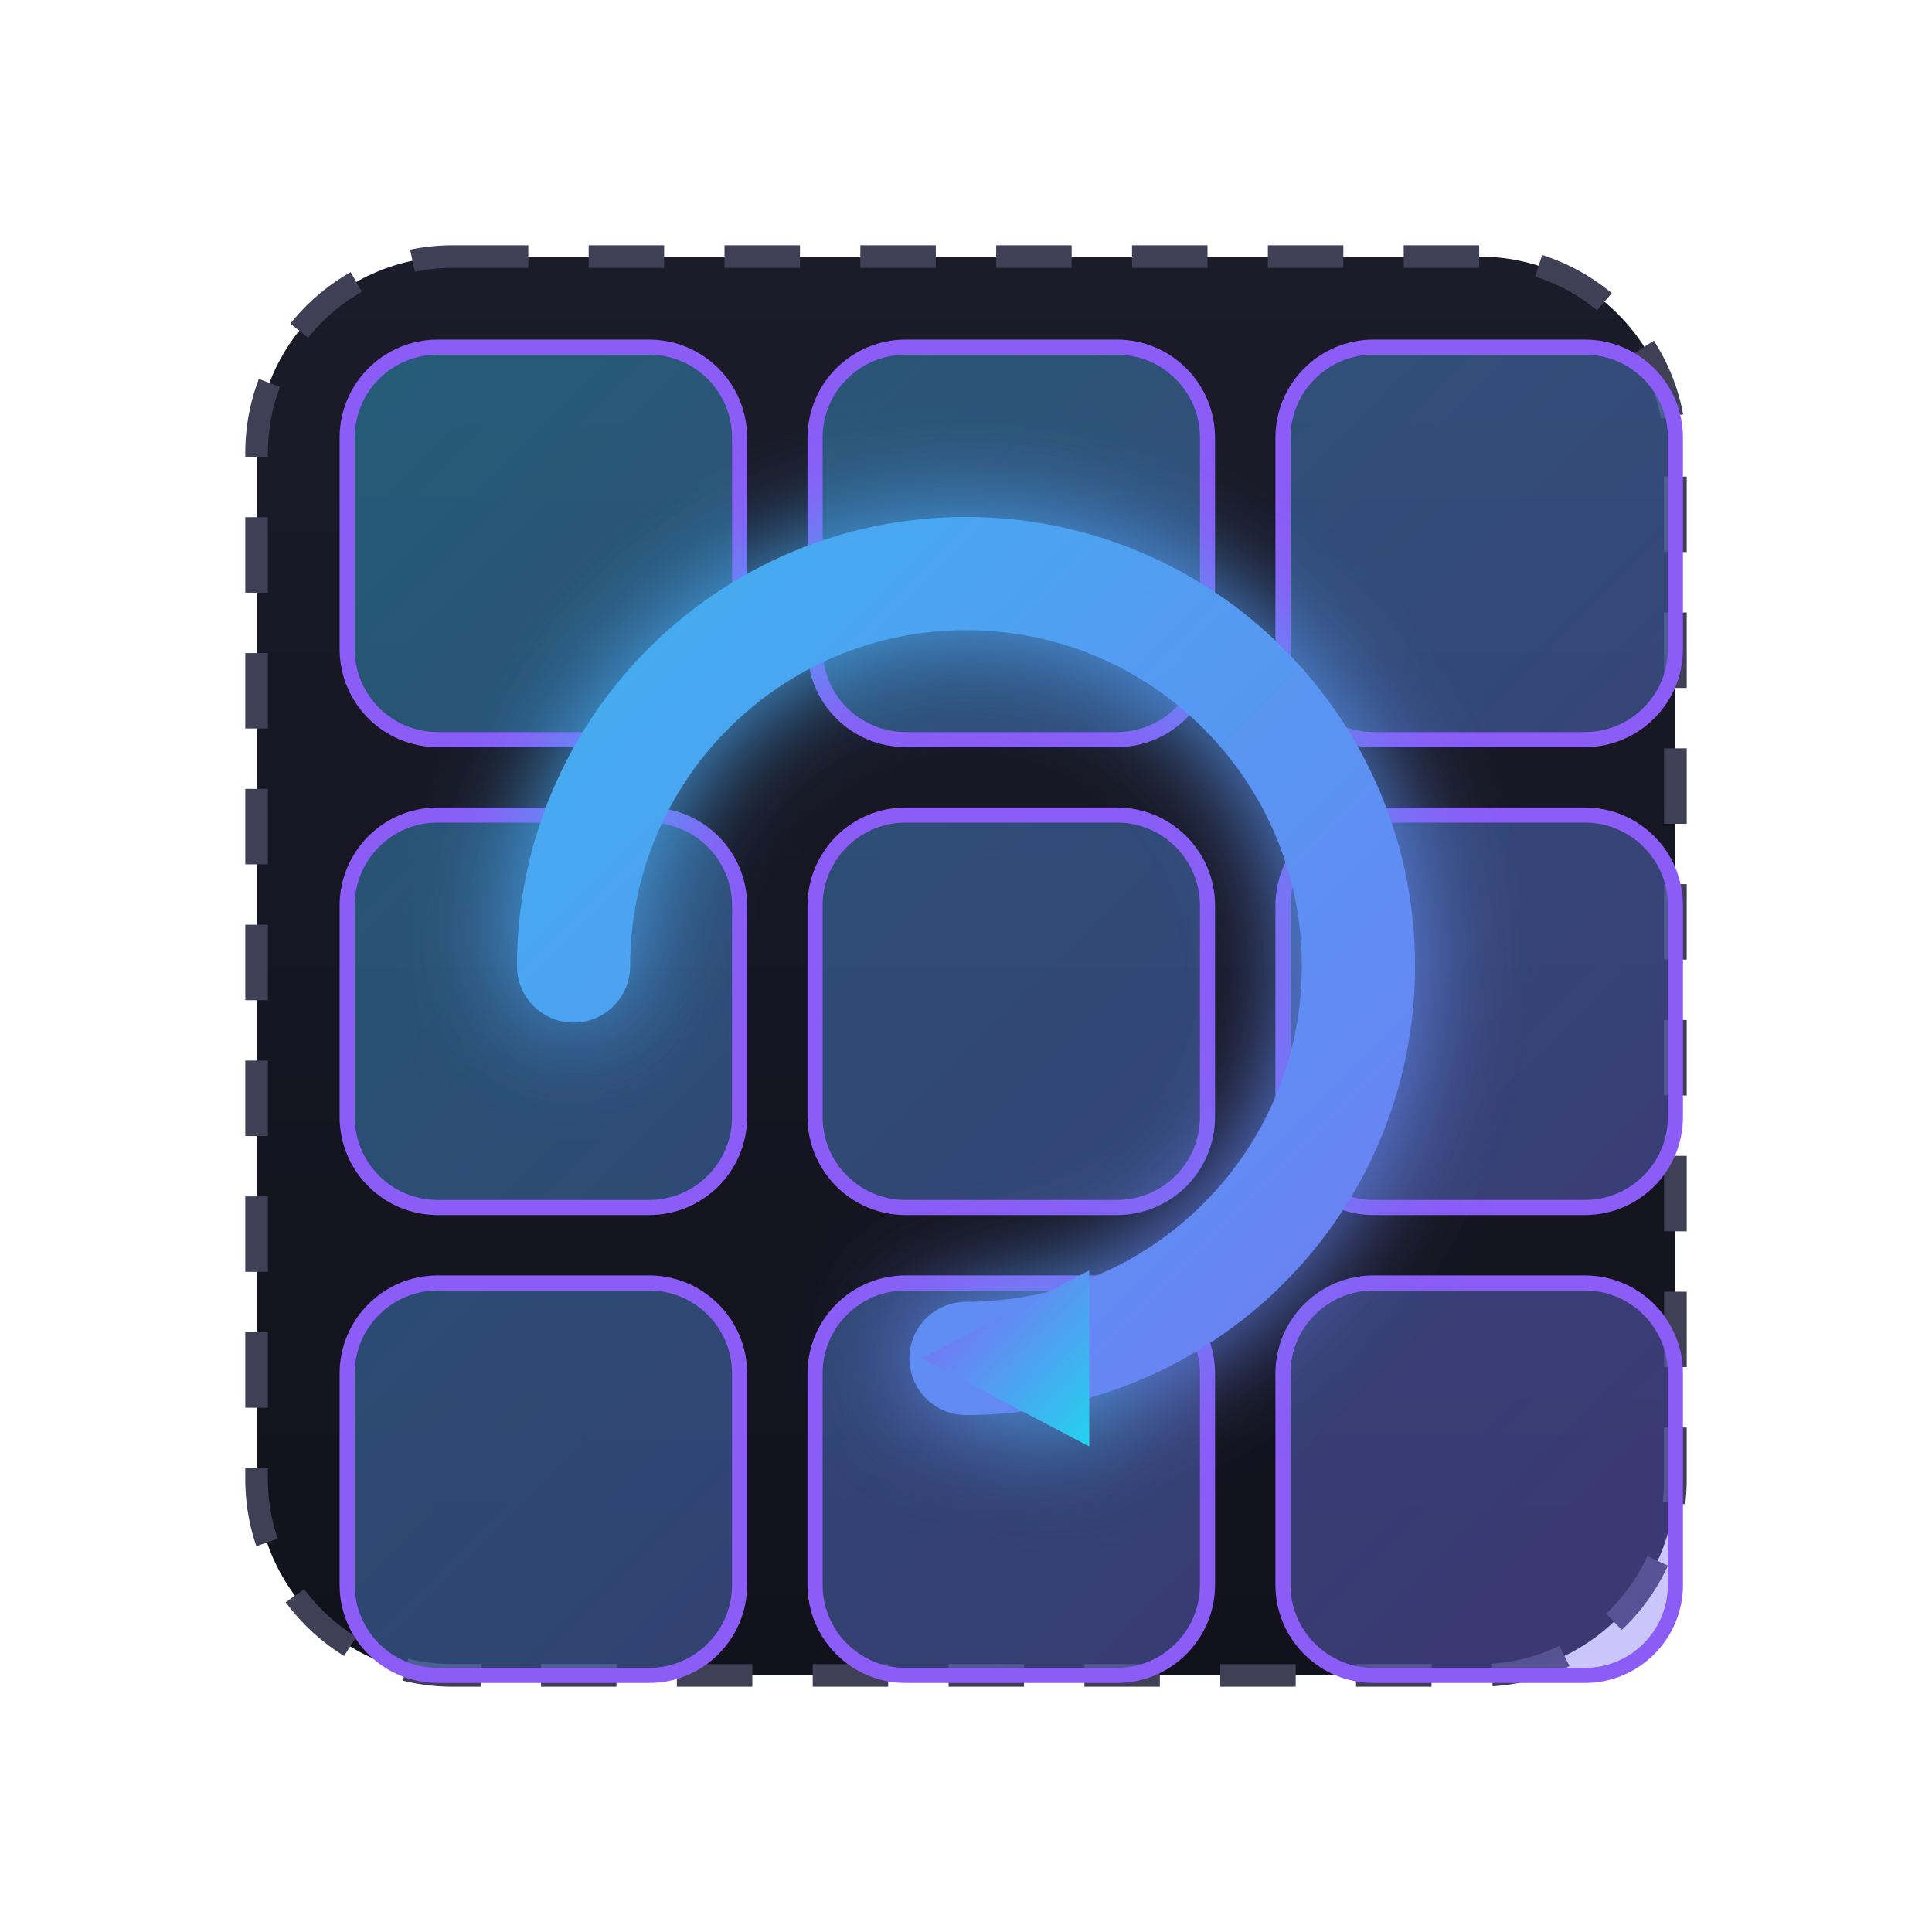
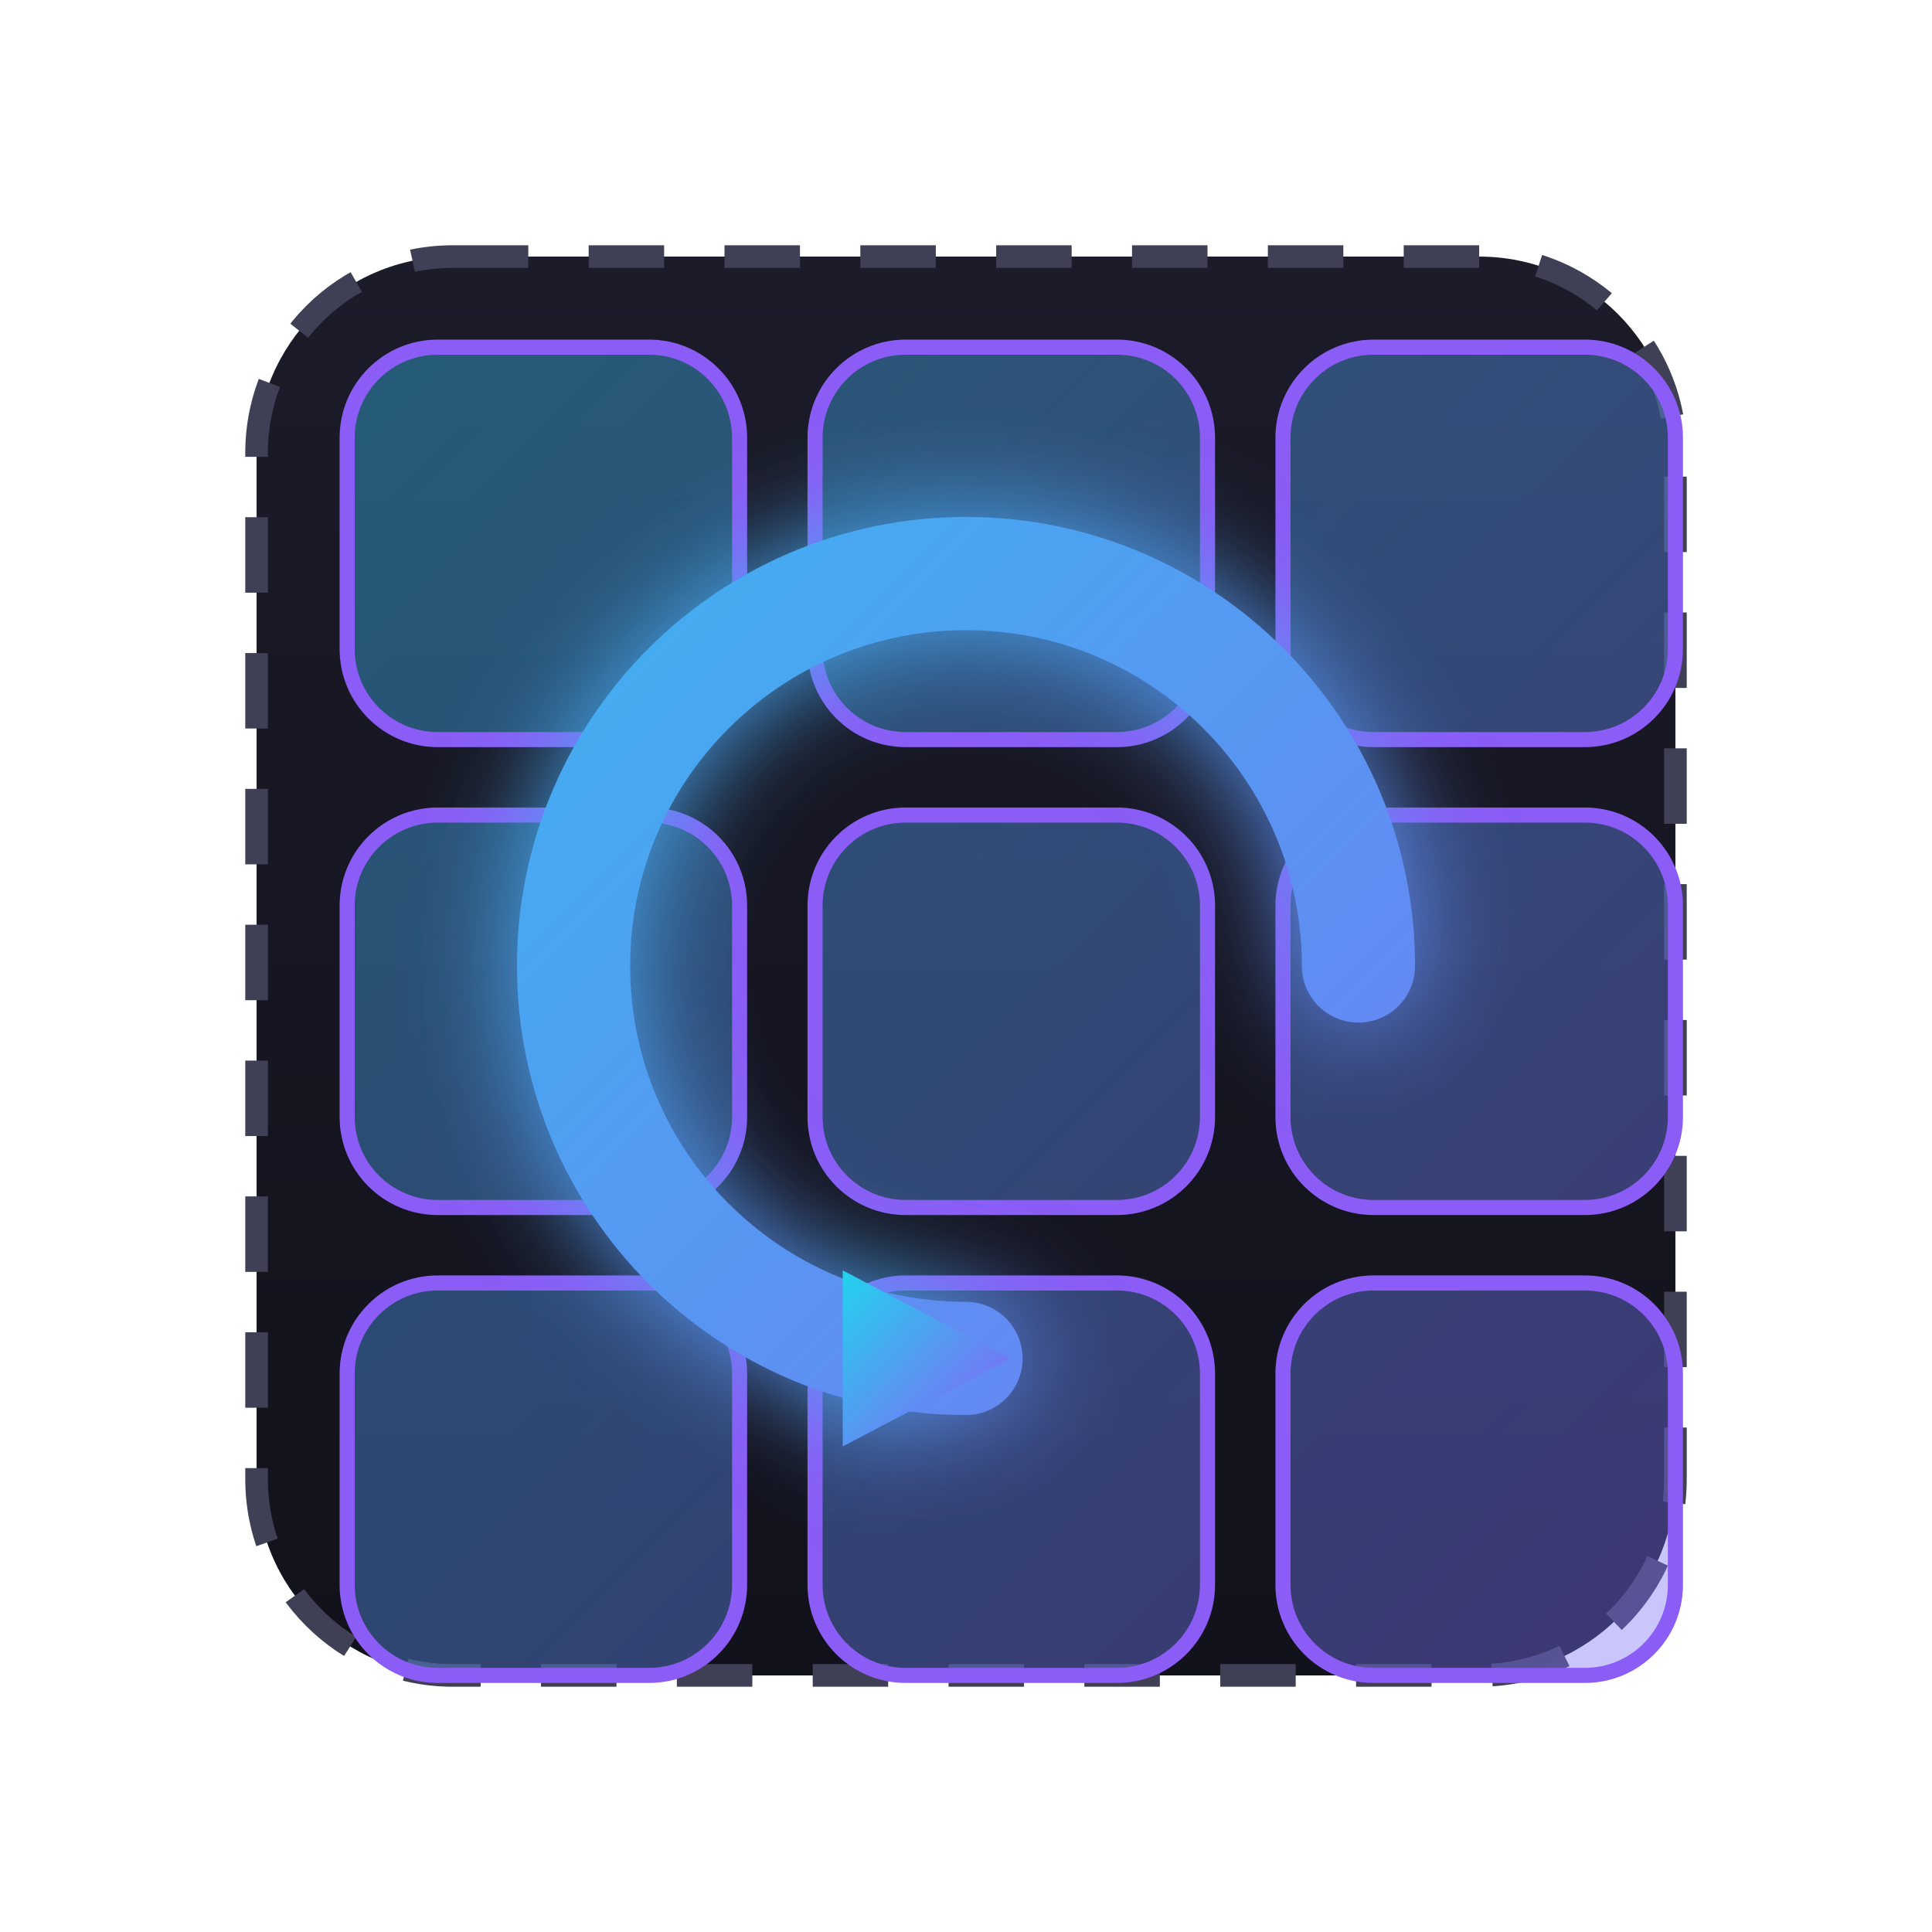
<svg xmlns="http://www.w3.org/2000/svg" viewBox="0 0 256 256" width="256" height="256" role="img" aria-label="B turn">
  <defs>
    <linearGradient id="gradA" gradientUnits="userSpaceOnUse" x1="0" y1="0" x2="256" y2="256">
      <stop offset="0%" stop-color="#22D3EE" />
      <stop offset="100%" stop-color="#8B5CF6" />
    </linearGradient>
    <linearGradient id="head-gradA" x1="0" y1="0" x2="1" y2="1">
      <stop offset="0%" stop-color="#22D3EE" />
      <stop offset="100%" stop-color="#8B5CF6" />
    </linearGradient>
    <linearGradient id="faceA" x1="0" y1="0" x2="0" y2="1">
      <stop offset="0%" stop-color="#1B1B29" />
      <stop offset="100%" stop-color="#12121C" />
    </linearGradient>
    <filter id="glowA" filterUnits="userSpaceOnUse" x="-40" y="-40" width="336" height="336">
      <feGaussianBlur stdDeviation="7" result="blur" />
      <feMerge>
        <feMergeNode in="blur" />
        <feMergeNode in="SourceGraphic" />
      </feMerge>
    </filter>
    <marker id="headA" viewBox="0 0 12 12" refX="8.5" refY="6" markerWidth="28" markerHeight="28" markerUnits="userSpaceOnUse" orient="auto-start-reverse">
      <path d="M1.5 1 L11 6 L1.5 11 Z" fill="url(#head-gradA)" />
    </marker>
  </defs>
  <rect x="34" y="34" width="188" height="188" rx="26" fill="url(#faceA)" stroke="#3F3F55" stroke-width="3" stroke-dasharray="10 8" />
  <rect x="46" y="46" width="52" height="52" rx="12" fill="url(#gradA)" fill-opacity="0.40" stroke="#8B5CF6" stroke-width="2" />
  <rect x="108" y="46" width="52" height="52" rx="12" fill="url(#gradA)" fill-opacity="0.40" stroke="#8B5CF6" stroke-width="2" />
  <rect x="170" y="46" width="52" height="52" rx="12" fill="url(#gradA)" fill-opacity="0.40" stroke="#8B5CF6" stroke-width="2" />
  <rect x="46" y="108" width="52" height="52" rx="12" fill="url(#gradA)" fill-opacity="0.40" stroke="#8B5CF6" stroke-width="2" />
  <rect x="108" y="108" width="52" height="52" rx="12" fill="url(#gradA)" fill-opacity="0.40" stroke="#8B5CF6" stroke-width="2" />
  <rect x="170" y="108" width="52" height="52" rx="12" fill="url(#gradA)" fill-opacity="0.40" stroke="#8B5CF6" stroke-width="2" />
  <rect x="46" y="170" width="52" height="52" rx="12" fill="url(#gradA)" fill-opacity="0.40" stroke="#8B5CF6" stroke-width="2" />
  <rect x="108" y="170" width="52" height="52" rx="12" fill="url(#gradA)" fill-opacity="0.40" stroke="#8B5CF6" stroke-width="2" />
  <rect x="170" y="170" width="52" height="52" rx="12" fill="url(#gradA)" fill-opacity="0.40" stroke="#8B5CF6" stroke-width="2" />
-   <path d="M 76 128 A 52 52 0 1 1 128 180" fill="none" stroke="url(#gradA)" stroke-width="15" stroke-linecap="round" filter="url(#glowA)" marker-end="url(#headA)" />
+   <path d="M 180 128 A 52 52 0 1 0 128 180" fill="none" stroke="url(#gradA)" stroke-width="15" stroke-linecap="round" filter="url(#glowA)" marker-end="url(#headA)" />
</svg>
